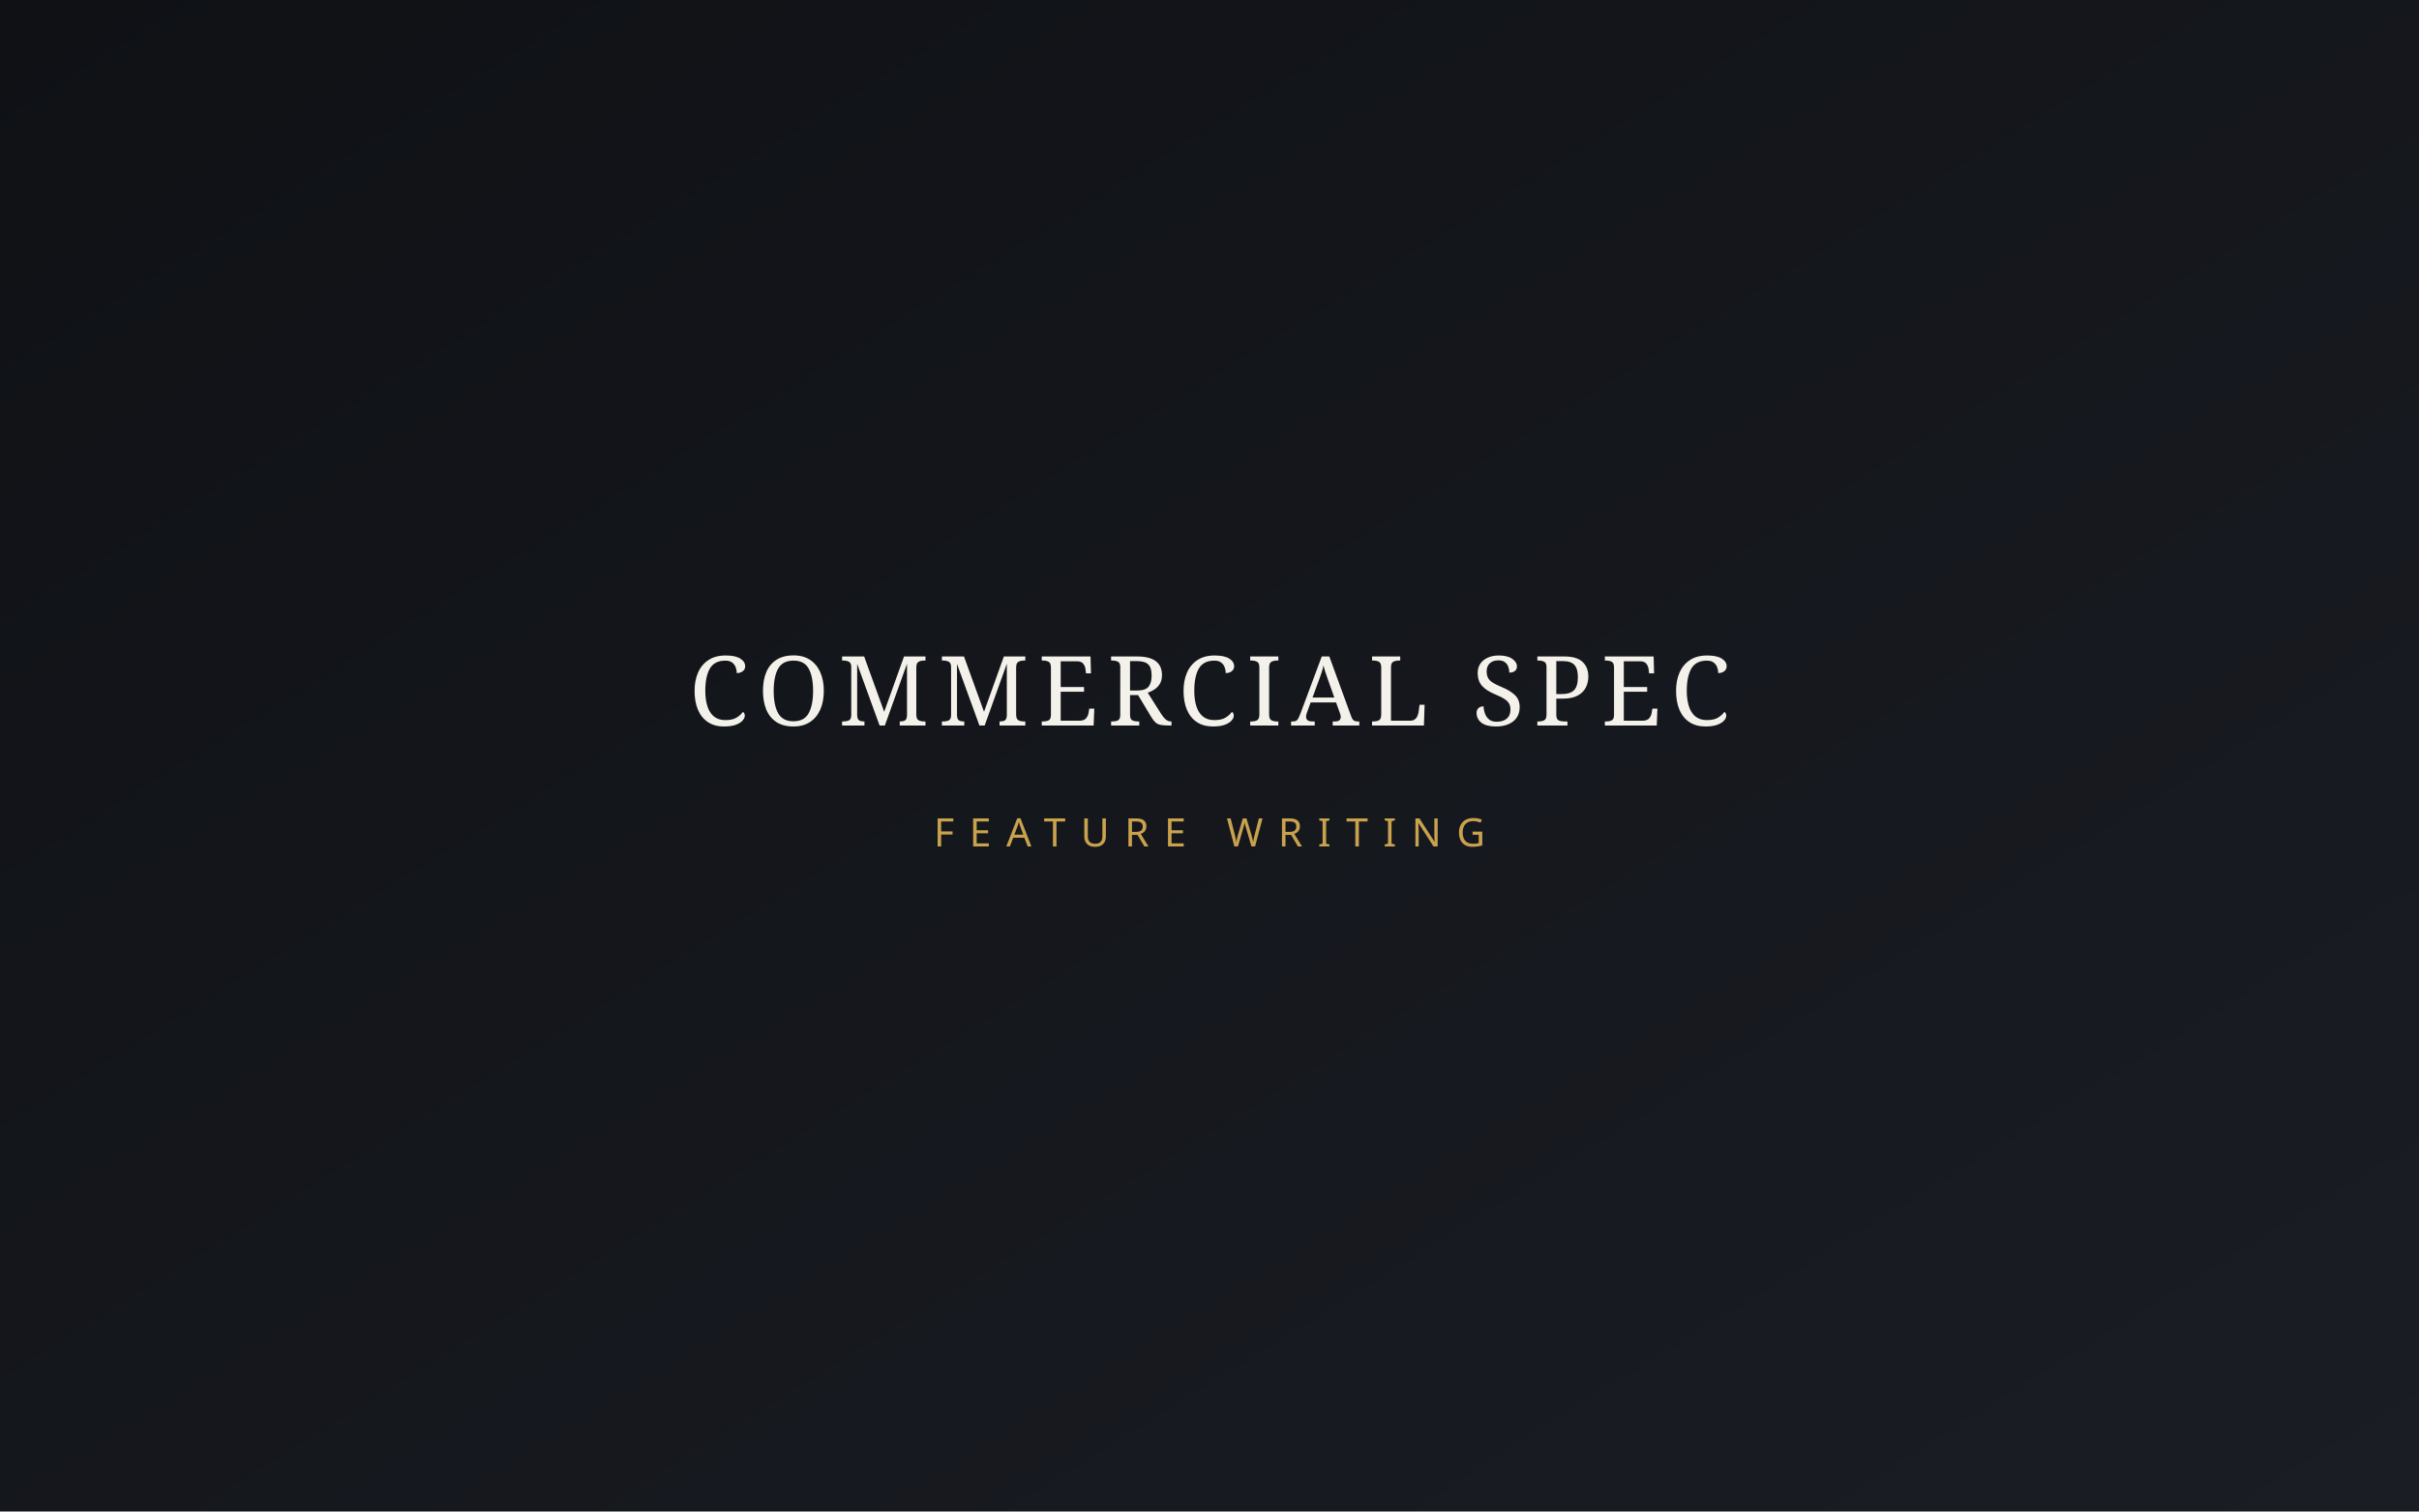
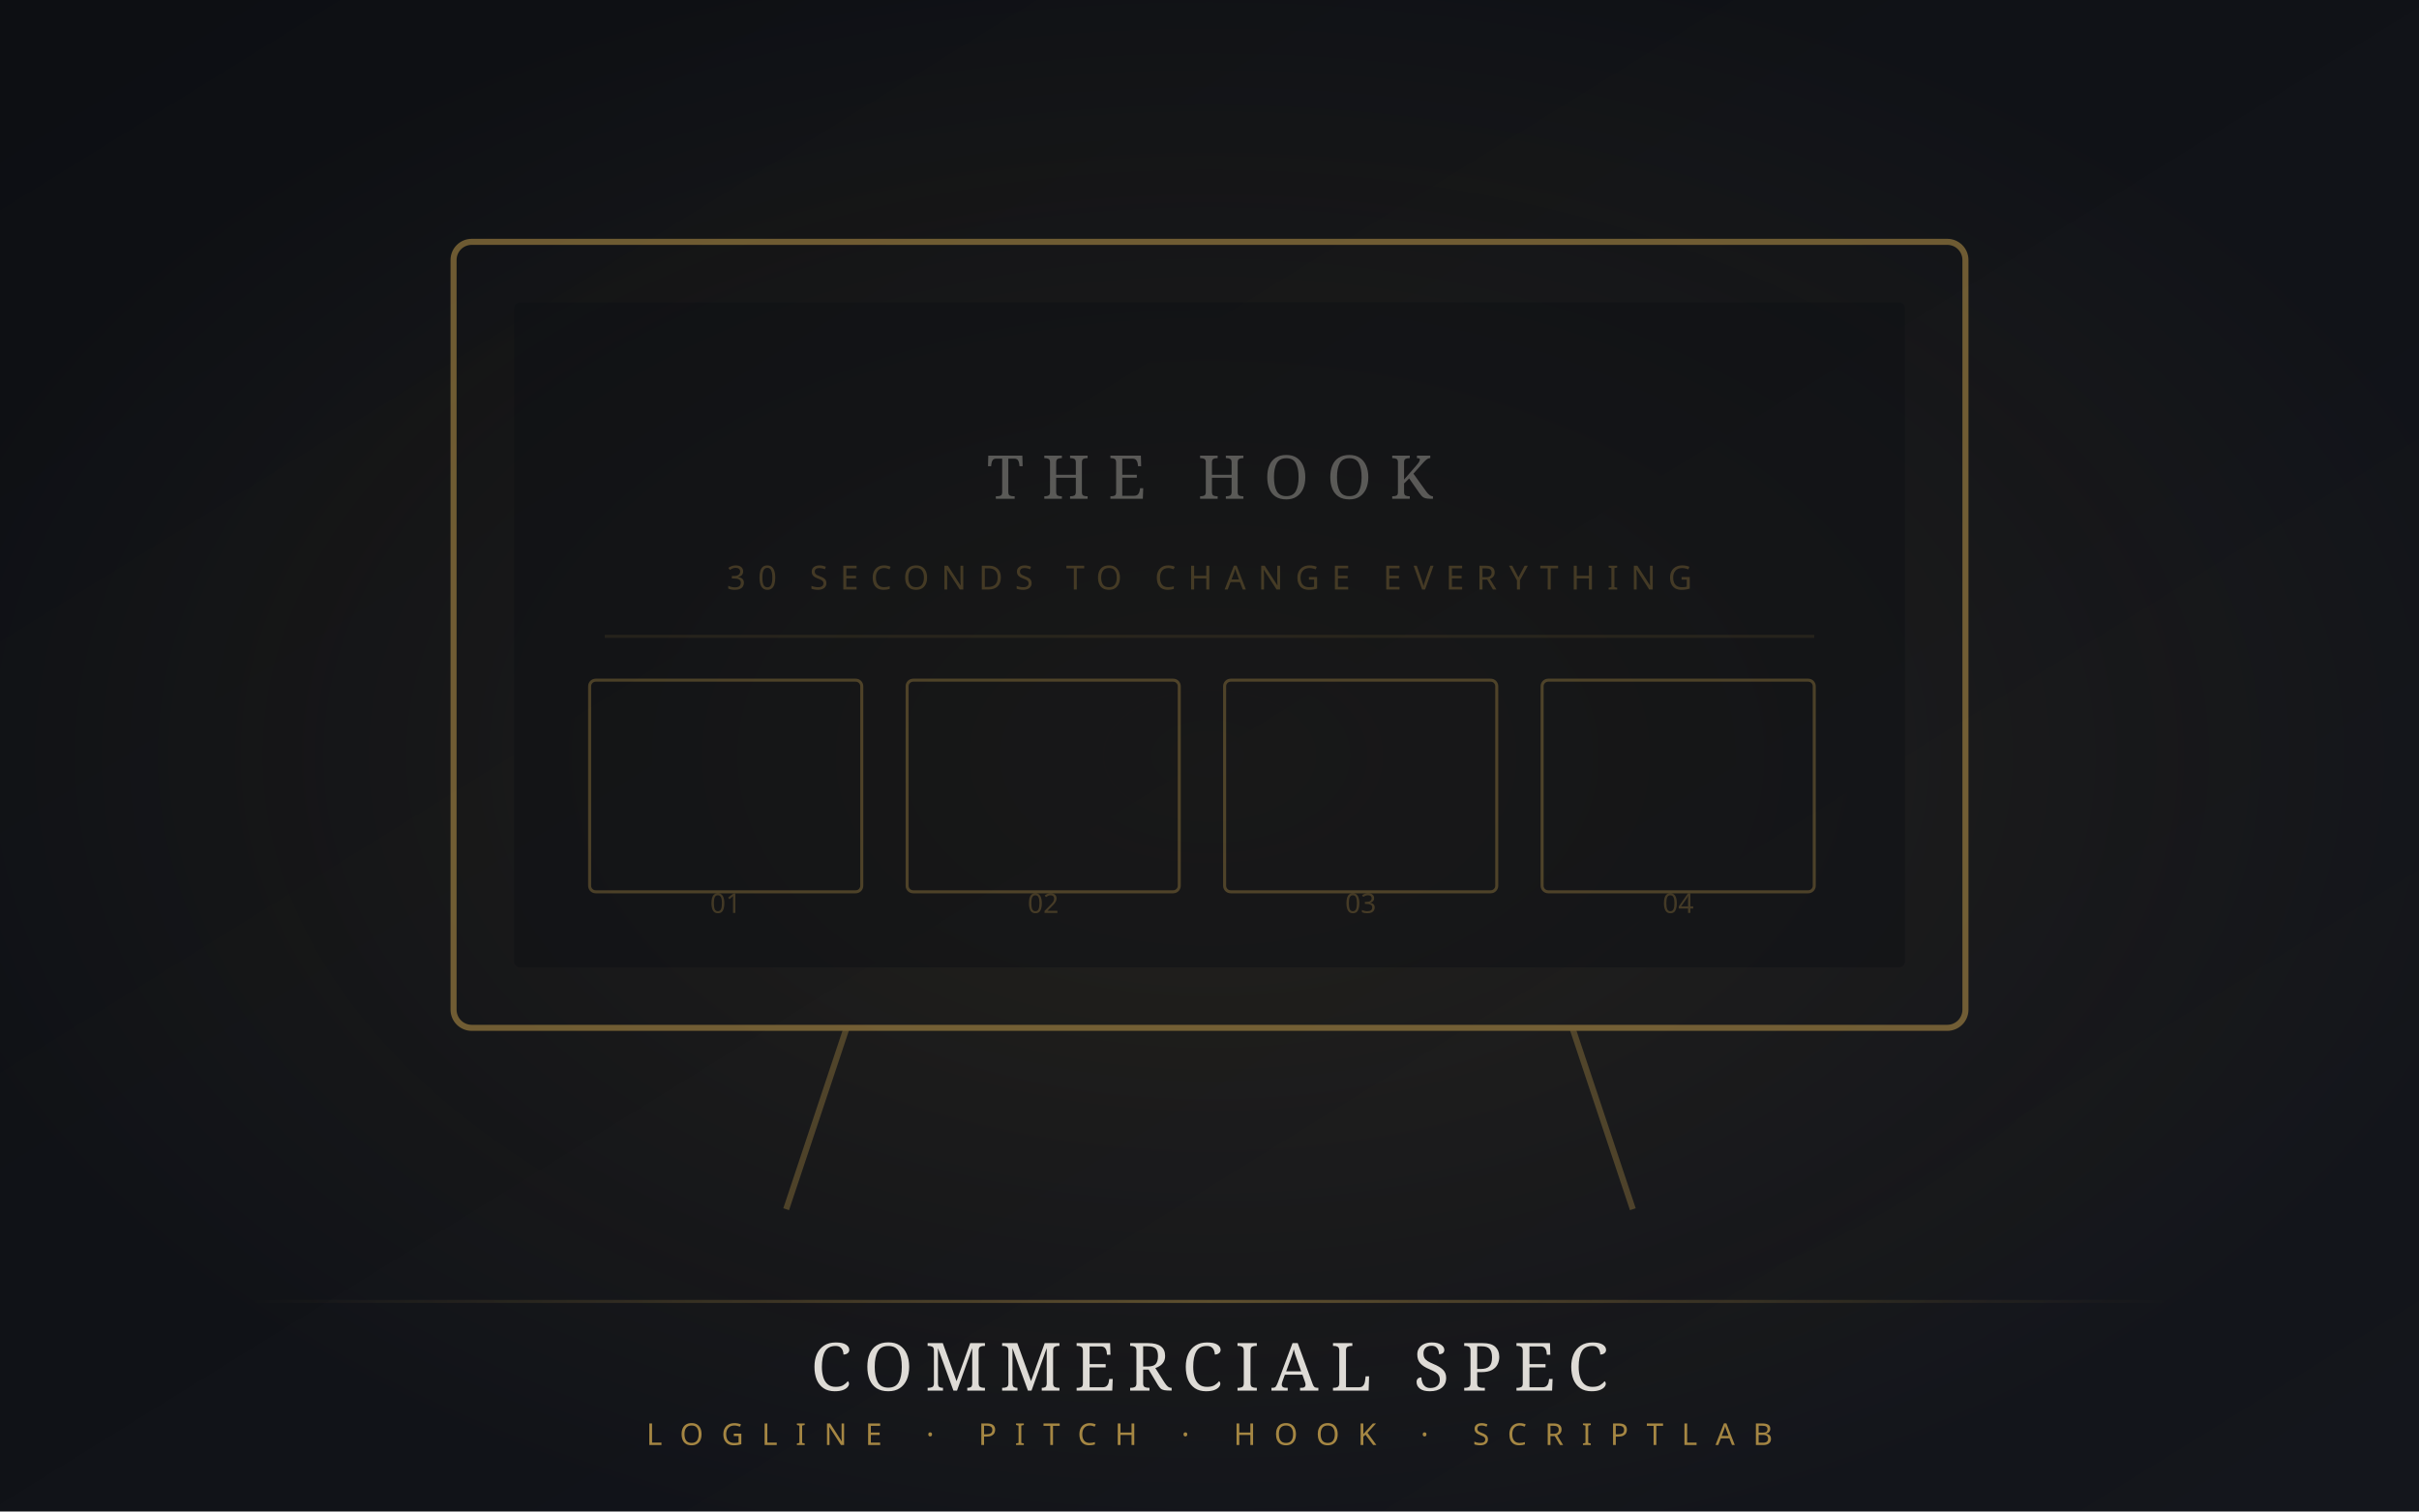
<svg xmlns="http://www.w3.org/2000/svg" width="800" height="500" viewBox="0 0 800 500">
  <defs>
    <linearGradient id="bg" x1="0%" y1="0%" x2="100%" y2="100%">
-       <stop offset="0%" stop-color="#0f1115" />
-       <stop offset="100%" stop-color="#1a1d24" />
+       <stop offset="0%" stop-color="#0d0f13" />
+       <stop offset="100%" stop-color="#14161c" />
+     </linearGradient>
+     <radialGradient id="glow" cx="50%" cy="50%" r="55%">
+       <stop offset="0%" stop-color="#c9a24d" stop-opacity="0.1" />
+       <stop offset="100%" stop-color="#c9a24d" stop-opacity="0" />
+     </radialGradient>
+     <linearGradient id="gold" x1="0%" y1="0%" x2="100%" y2="0%">
+       <stop offset="0%" stop-color="#c9a24d" stop-opacity="0" />
+       <stop offset="50%" stop-color="#c9a24d" />
+       <stop offset="100%" stop-color="#c9a24d" stop-opacity="0" />
    </linearGradient>
  </defs>
  <rect width="800" height="500" fill="url(#bg)" />
-   <text x="400" y="240" font-family="Georgia, serif" font-size="32" fill="#f4f1ea" text-anchor="middle" letter-spacing="3">COMMERCIAL SPEC</text>
-   <text x="400" y="280" font-family="system-ui" font-size="13" fill="#c9a24d" text-anchor="middle" letter-spacing="5">FEATURE WRITING</text>
+   <rect width="800" height="500" fill="url(#glow)" />
+   <g opacity="0.5">
+     <rect x="150" y="80" width="500" height="260" rx="6" fill="none" stroke="#c9a24d" stroke-width="2" />
+     <line x1="280" y1="340" x2="260" y2="400" stroke="#c9a24d" stroke-width="2" opacity="0.6" />
+     <line x1="520" y1="340" x2="540" y2="400" stroke="#c9a24d" stroke-width="2" opacity="0.6" />
+     <rect x="170" y="100" width="460" height="220" rx="2" fill="#0d0f13" />
+     <text x="400" y="165" text-anchor="middle" font-family="Georgia,serif" font-size="20" fill="#f4f1ea" opacity="0.6" letter-spacing="6">THE HOOK</text>
+     <text x="400" y="195" text-anchor="middle" font-family="system-ui,sans-serif" font-size="11" fill="#c9a24d" opacity="0.5" letter-spacing="4">30 SECONDS TO CHANGE EVERYTHING</text>
+     <rect x="200" y="210" width="400" height="1" fill="#c9a24d" opacity="0.2" />
+     <rect x="195" y="225" width="90" height="70" rx="2" fill="none" stroke="#c9a24d" stroke-width="1" opacity="0.6" />
+     <rect x="300" y="225" width="90" height="70" rx="2" fill="none" stroke="#c9a24d" stroke-width="1" opacity="0.6" />
+     <rect x="405" y="225" width="90" height="70" rx="2" fill="none" stroke="#c9a24d" stroke-width="1" opacity="0.6" />
+     <rect x="510" y="225" width="90" height="70" rx="2" fill="none" stroke="#c9a24d" stroke-width="1" opacity="0.6" />
+     <text x="240" y="302" text-anchor="middle" font-family="system-ui" font-size="9" fill="#c9a24d" opacity="0.5">01</text>
+     <text x="345" y="302" text-anchor="middle" font-family="system-ui" font-size="9" fill="#c9a24d" opacity="0.5">02</text>
+     <text x="450" y="302" text-anchor="middle" font-family="system-ui" font-size="9" fill="#c9a24d" opacity="0.5">03</text>
+     <text x="555" y="302" text-anchor="middle" font-family="system-ui" font-size="9" fill="#c9a24d" opacity="0.5">04</text>
+   </g>
+   <rect x="80" y="430" width="640" height="1" fill="url(#gold)" opacity="0.4" />
+   <text x="400" y="460" text-anchor="middle" font-family="Georgia,serif" font-size="22" fill="#f4f1ea" letter-spacing="4" opacity="0.9">COMMERCIAL SPEC</text>
+   <text x="400" y="478" text-anchor="middle" font-family="system-ui,sans-serif" font-size="10" fill="#c9a24d" letter-spacing="6" opacity="0.8">LOGLINE · PITCH · HOOK · SCRIPTLAB</text>
</svg>
